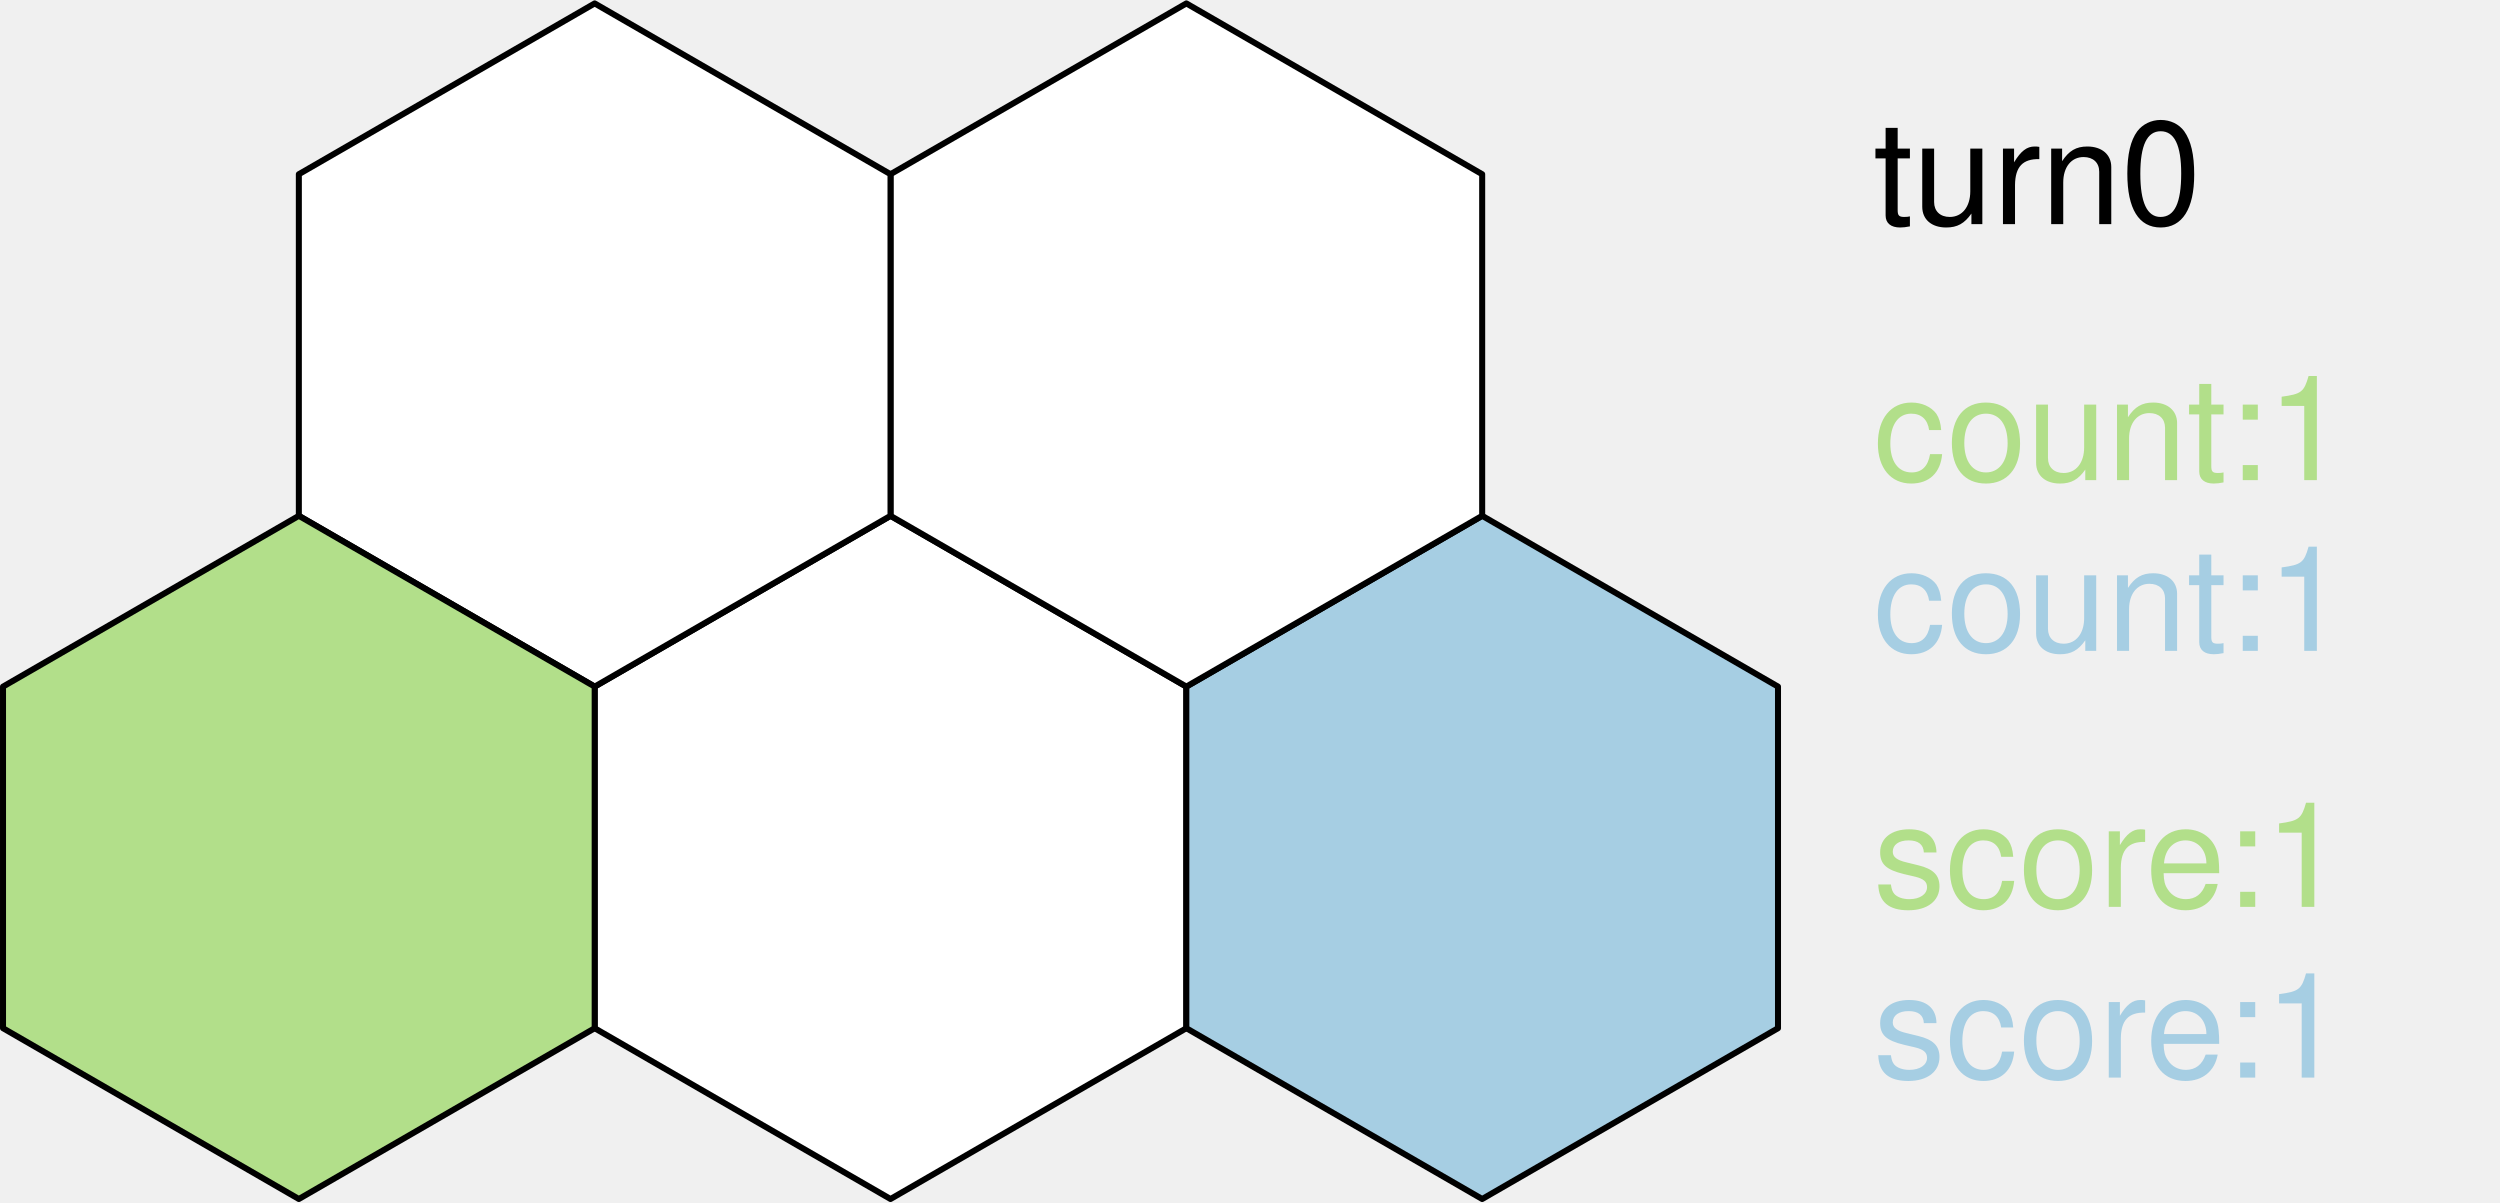
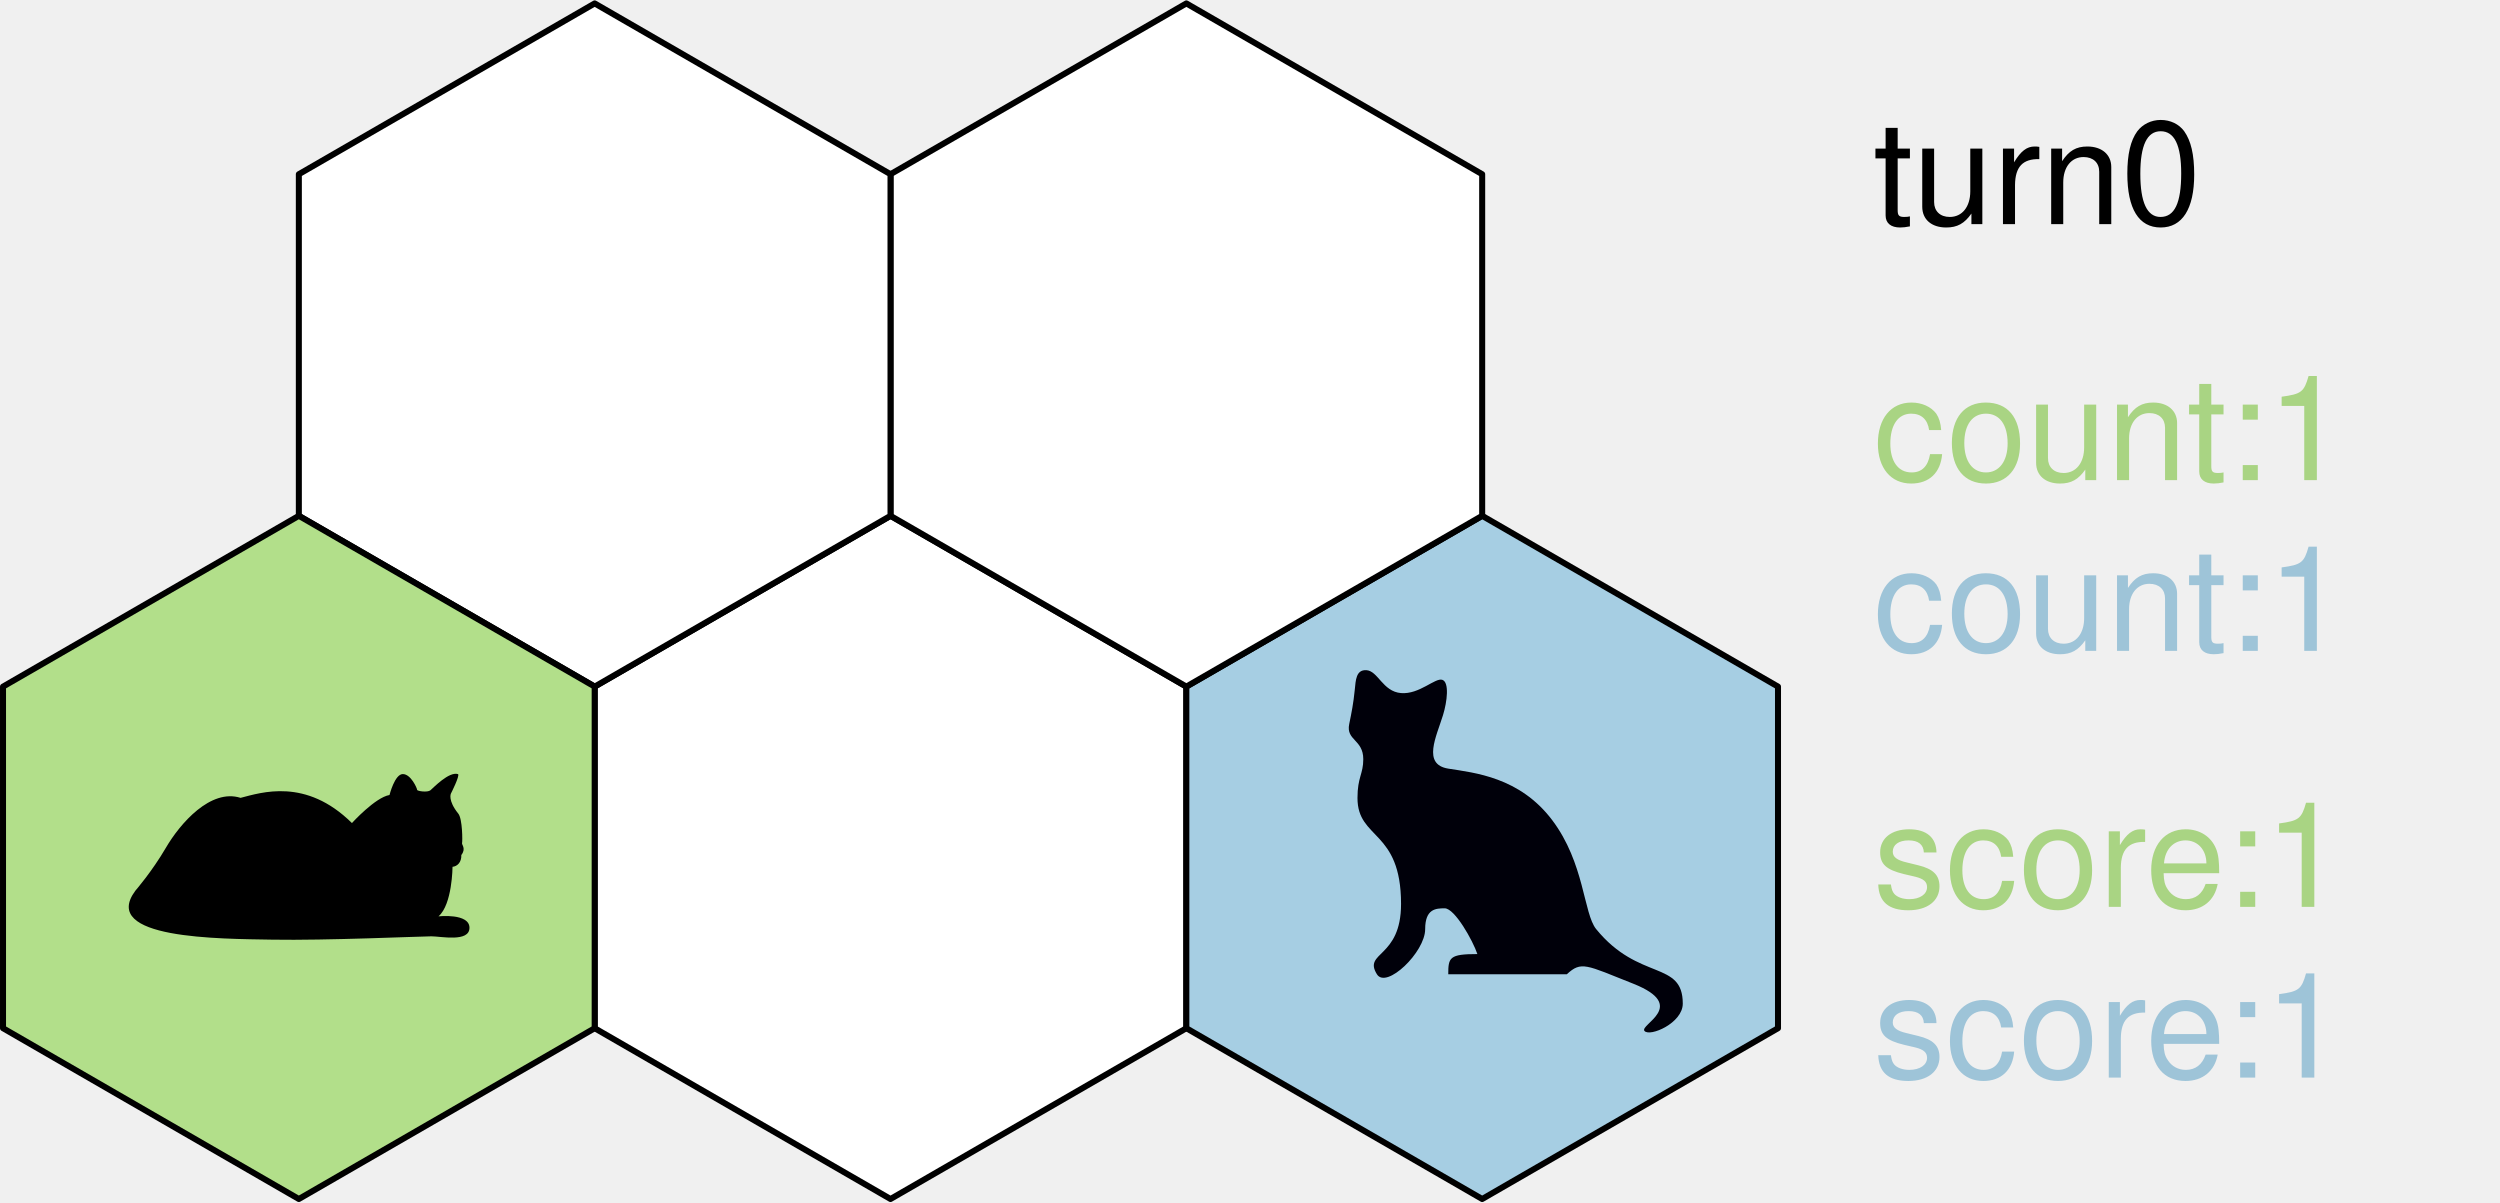
<svg xmlns="http://www.w3.org/2000/svg" viewBox="0 0 276.507 132.947" height="132.947" width="276.507" xml:space="preserve" id="svg2" version="1.1">
-   <defs id="defs6" />
+   <defs id="defs6">
+     <clipPath id="clipPath40" clipPathUnits="userSpaceOnUse">
+       <path id="path38" d="m 1059.6,116.402 h 340 v 339.996 h -340 z" />
+     </clipPath>
+     <clipPath id="clipPath52" clipPathUnits="userSpaceOnUse">
+       <path id="path50" d="m 106.801,217.199 h 283 v 138.039 h -283 z" />
+     </clipPath>
+   </defs>
  <g transform="matrix(1.333333,0,0,-1.333333,0,132.9467)" id="g10">
    <g transform="scale(0.1)" id="g12">
      <path id="path14" style="fill:#ffffff;fill-opacity:1;fill-rule:nonzero;stroke:none" d="M 984.098,144.18 V 427.543 L 738.695,569.227 493.297,427.543 V 144.18 L 738.695,2.5 984.098,144.18" />
      <path id="path16" style="fill:none;stroke:#000000;stroke-width:4.998;stroke-linecap:round;stroke-linejoin:round;stroke-miterlimit:10;stroke-dasharray:none;stroke-opacity:1" d="M 984.098,144.18 V 427.543 L 738.695,569.227 493.297,427.543 V 144.18 L 738.695,2.5 Z" />
      <path id="path18" style="fill:#a6cee3;fill-opacity:1;fill-rule:nonzero;stroke:none" d="M 1474.89,144.18 V 427.543 L 1229.5,569.227 984.098,427.543 V 144.18 L 1229.5,2.5 1474.89,144.18" />
      <path id="path20" style="fill:none;stroke:#000000;stroke-width:4.998;stroke-linecap:round;stroke-linejoin:round;stroke-miterlimit:10;stroke-dasharray:none;stroke-opacity:1" d="M 1474.89,144.18 V 427.543 L 1229.5,569.227 984.098,427.543 V 144.18 L 1229.5,2.5 Z" />
      <path id="path22" style="fill:#ffffff;fill-opacity:1;fill-rule:nonzero;stroke:none" d="M 1229.5,569.227 V 852.586 L 984.098,994.27 738.695,852.586 V 569.227 L 984.098,427.543 1229.5,569.227" />
      <path id="path24" style="fill:none;stroke:#000000;stroke-width:4.998;stroke-linecap:round;stroke-linejoin:round;stroke-miterlimit:10;stroke-dasharray:none;stroke-opacity:1" d="M 1229.5,569.227 V 852.586 L 984.098,994.27 738.695,852.586 V 569.227 L 984.098,427.543 Z" />
      <path id="path26" style="fill:#ffffff;fill-opacity:1;fill-rule:nonzero;stroke:none" d="M 738.695,569.227 V 852.586 L 493.297,994.27 247.898,852.586 V 569.227 L 493.297,427.543 738.695,569.227" />
      <path id="path28" style="fill:none;stroke:#000000;stroke-width:4.998;stroke-linecap:round;stroke-linejoin:round;stroke-miterlimit:10;stroke-dasharray:none;stroke-opacity:1" d="M 738.695,569.227 V 852.586 L 493.297,994.27 247.898,852.586 V 569.227 L 493.297,427.543 Z" />
      <path id="path30" style="fill:#b2df8a;fill-opacity:1;fill-rule:nonzero;stroke:none" d="M 493.297,144.18 V 427.543 L 247.898,569.227 2.5,427.543 V 144.18 L 247.898,2.5 493.297,144.18" />
      <path id="path32" style="fill:none;stroke:#000000;stroke-width:4.998;stroke-linecap:round;stroke-linejoin:round;stroke-miterlimit:10;stroke-dasharray:none;stroke-opacity:1" d="M 493.297,144.18 V 427.543 L 247.898,569.227 2.5,427.543 V 144.18 L 247.898,2.5 Z" />
-       <g transform="scale(10)" id="g34">
-         <text id="text38" style="font-variant:normal;font-size:11.955px;font-family:'Nimbus Sans';-inkscape-font-specification:NimbusSanL-Regu;writing-mode:lr-tb;fill:#000000;fill-opacity:1;fill-rule:nonzero;stroke:none" transform="matrix(1,0,0,-1,155.4,81.1199)">
-           <tspan id="tspan36" y="0" x="0 3.36 9.96 14.16 24.24">turn0</tspan>
+       <g id="g34">
+         <g clip-path="url(#clipPath40)" id="g36">
+           <path id="path42" style="fill:#a6cee3;fill-opacity:1;fill-rule:nonzero;stroke:none" d="m 1059.6,116.98 h 339.418 V 456.398 H 1059.6 Z" />
+           <path id="path44" style="fill:#00000a;fill-opacity:1;fill-rule:evenodd;stroke:none" d="m 1299.7,188.93 h -98.34 c 0,13.98 1,16.754 24.15,16.754 -3.7,11.097 -18.73,37.945 -27.09,37.945 -7.39,0 -16.21,-0.41 -16.21,-17.274 0,-19.148 -32.22,-50.019 -40.03,-37.425 -11.64,18.773 20.02,13.047 20.02,58.312 0,61.926 -36.14,53.11 -36.14,87.899 0,17.406 4.81,19.761 4.81,32.203 0,16.449 -14.49,15.492 -11.67,29.129 1.94,9.418 3.46,16.972 4.6,28.367 0.81,8.082 1.06,16.695 9.46,16.348 9.86,-0.407 13.61,-17.77 28.94,-19.016 15.3,-1.242 28.35,13.027 34.26,10.988 5.88,-2.023 4.03,-17.949 0.55,-29.262 -5.47,-17.785 -17.41,-40.906 4.35,-44.386 21.76,-3.481 59.18,-6.965 86.16,-42.645 26.98,-35.683 25.98,-77.558 36.55,-90.512 35.48,-43.472 71.83,-25.625 71.83,-61.792 0,-16.192 -27.44,-27.852 -31.79,-22.629 -4.35,5.222 36.97,20.785 -9.27,39.164 -39.5,15.707 -43.03,18.91 -55.14,7.832 z" />
+         </g>
+       </g>
+       <g id="g46">
+         <g clip-path="url(#clipPath52)" id="g48">
+           <path id="path54" style="fill:#000000;fill-opacity:1;fill-rule:nonzero;stroke:none" d="m 357.855,220.402 c -7.902,0 -88.015,-3.547 -131.851,-2.769 -43.805,0.781 -143.672,0.406 -113.68,40.664 0,0 13.754,15.805 25.262,35.527 11.766,20.16 37.117,49.344 61.973,41.442 16.988,4.328 54.074,16.988 92.371,-20.907 0,0 19.351,21.313 31.175,23.27 0,0 4.325,17.363 11.043,17.363 6.719,0 11.856,-11.855 11.856,-13.035 0,-1.184 8.68,-2.363 11.043,-0.406 2.363,1.961 15.398,15.804 22.898,13.41 1.731,-1.152 -5.914,-16.176 -5.914,-16.176 0,0 -2.765,-5.539 6.114,-16.582 3.546,-4.297 3.546,-23.101 3.144,-24.484 -0.402,-1.383 3.547,-4.528 -0.605,-9.864 0.23,-6.054 -3.344,-9.402 -7.297,-9.804 0,0 -0.172,-31.203 -11.621,-41.067 0,0 25.668,2.77 25.668,-9.488 0,-12.226 -23.676,-7.094 -31.579,-7.094 z" />
+         </g>
+       </g>
+       <g transform="scale(10)" id="g56">
+         <text id="text60" style="font-variant:normal;font-size:11.955px;font-family:'Nimbus Sans';-inkscape-font-specification:NimbusSanL-Regu;writing-mode:lr-tb;fill:#000000;fill-opacity:1;fill-rule:nonzero;stroke:none" transform="matrix(1,0,0,-1,155.4,81.1199)">
+           <tspan id="tspan58" y="0" x="0 3.36 9.96 14.16 24.24">turn0</tspan>
        </text>
      </g>
-       <g transform="scale(10)" id="g40">
-         <text id="text46" style="font-variant:normal;font-size:11.955px;font-family:'Nimbus Sans';-inkscape-font-specification:NimbusSanL-Regu;writing-mode:lr-tb;fill:#a6cee3;fill-opacity:1;fill-rule:nonzero;stroke:none" transform="matrix(1,0,0,-1,155.4,45.7199)">
-           <tspan id="tspan42" y="0" x="0 6 12.6 19.2 25.8 29.16 36.72">count:1</tspan>
-           <tspan id="tspan44" y="35.4" x="0 6 12 18.6 22.56 29.16 36.72">score:1</tspan>
+       <g transform="scale(10)" id="g62">
+         <text id="text68" style="font-variant:normal;font-size:11.955px;font-family:'Nimbus Sans';-inkscape-font-specification:NimbusSanL-Regu;writing-mode:lr-tb;fill:#9ec4d8;fill-opacity:1;fill-rule:nonzero;stroke:none" transform="matrix(1,0,0,-1,155.4,45.7199)">
+           <tspan id="tspan64" y="0" x="0 6 12.6 19.2 25.8 29.16 36.72">count:1</tspan>
+           <tspan id="tspan66" y="35.4" x="0 6 12 18.6 22.56 29.16 36.72">score:1</tspan>
        </text>
      </g>
-       <g transform="scale(10)" id="g48">
-         <text id="text54" style="font-variant:normal;font-size:11.955px;font-family:'Nimbus Sans';-inkscape-font-specification:NimbusSanL-Regu;writing-mode:lr-tb;fill:#b2df8a;fill-opacity:1;fill-rule:nonzero;stroke:none" transform="matrix(1,0,0,-1,155.4,59.8801)">
-           <tspan id="tspan50" y="0" x="0 6 12.6 19.2 25.8 29.16 36.72">count:1</tspan>
-           <tspan id="tspan52" y="35.4" x="0 6 12 18.6 22.56 29.16 36.72">score:1</tspan>
+       <g transform="scale(10)" id="g70">
+         <text id="text76" style="font-variant:normal;font-size:11.955px;font-family:'Nimbus Sans';-inkscape-font-specification:NimbusSanL-Regu;writing-mode:lr-tb;fill:#a9d483;fill-opacity:1;fill-rule:nonzero;stroke:none" transform="matrix(1,0,0,-1,155.4,59.8801)">
+           <tspan id="tspan72" y="0" x="0 6 12.6 19.2 25.8 29.16 36.72">count:1</tspan>
+           <tspan id="tspan74" y="35.4" x="0 6 12 18.6 22.56 29.16 36.72">score:1</tspan>
        </text>
      </g>
    </g>
  </g>
</svg>
